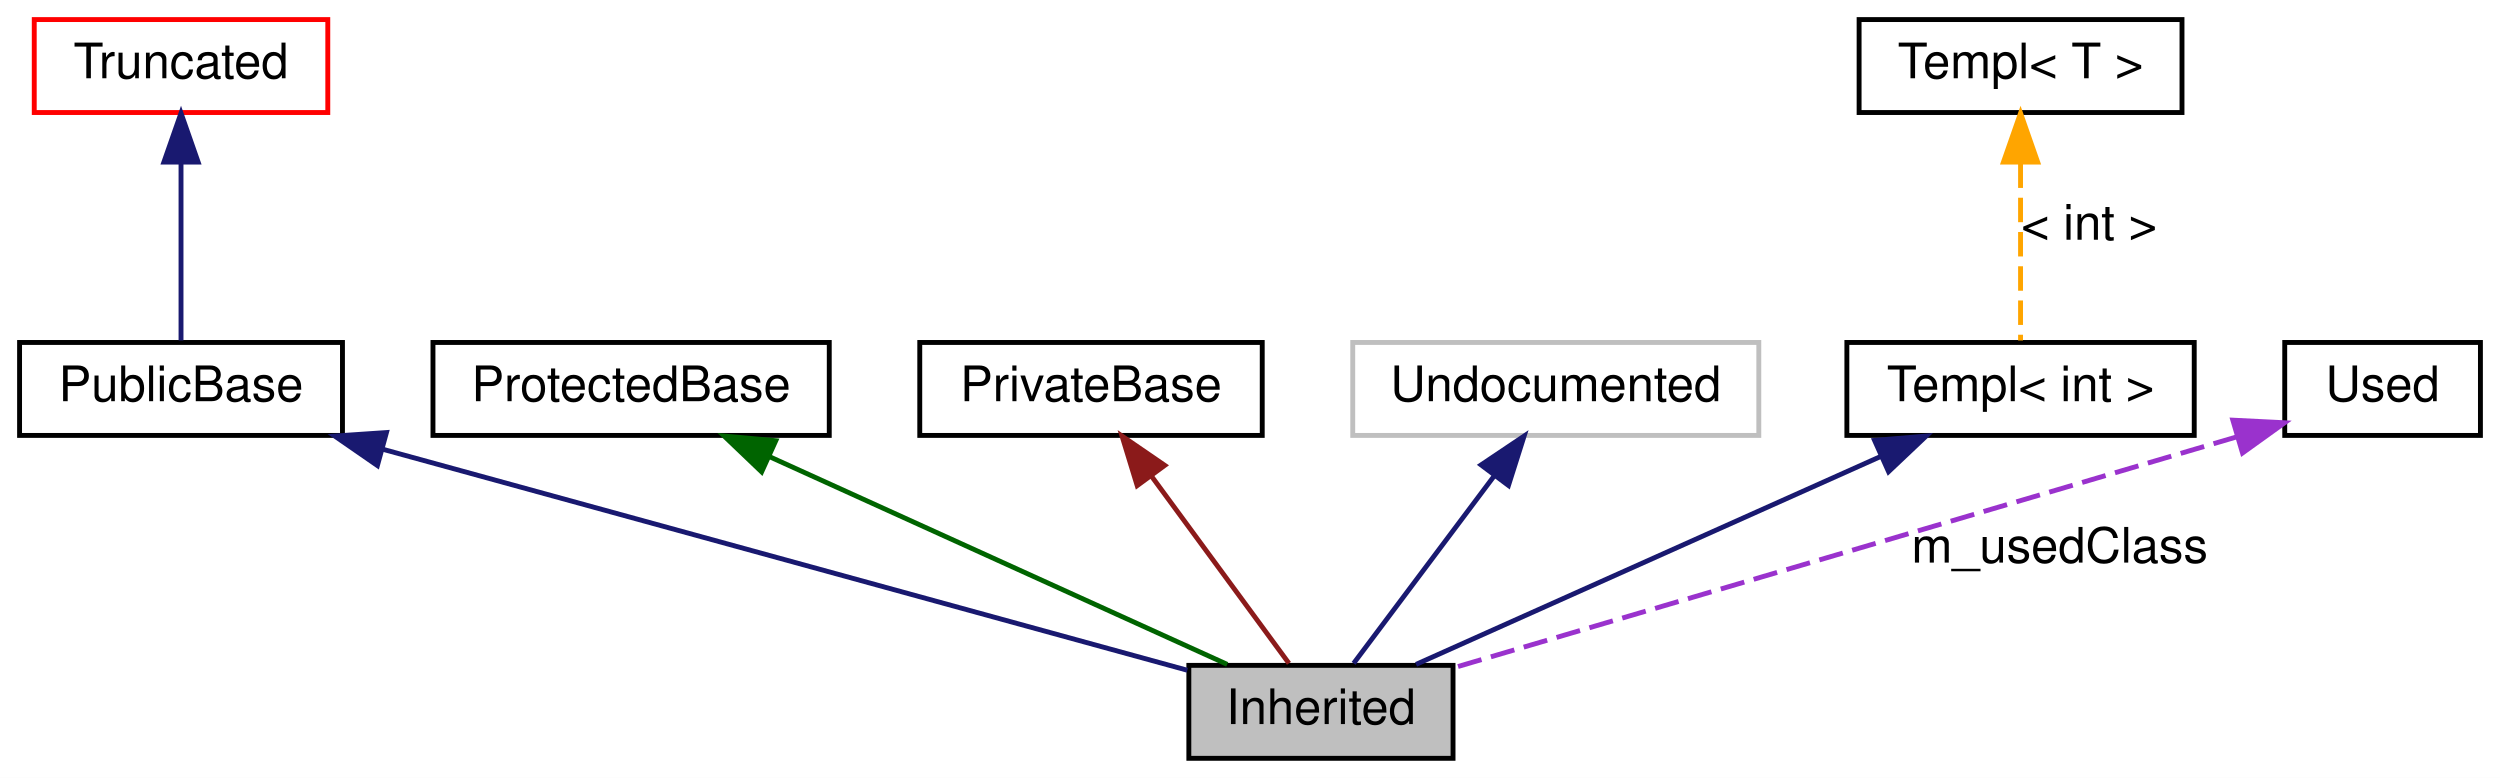
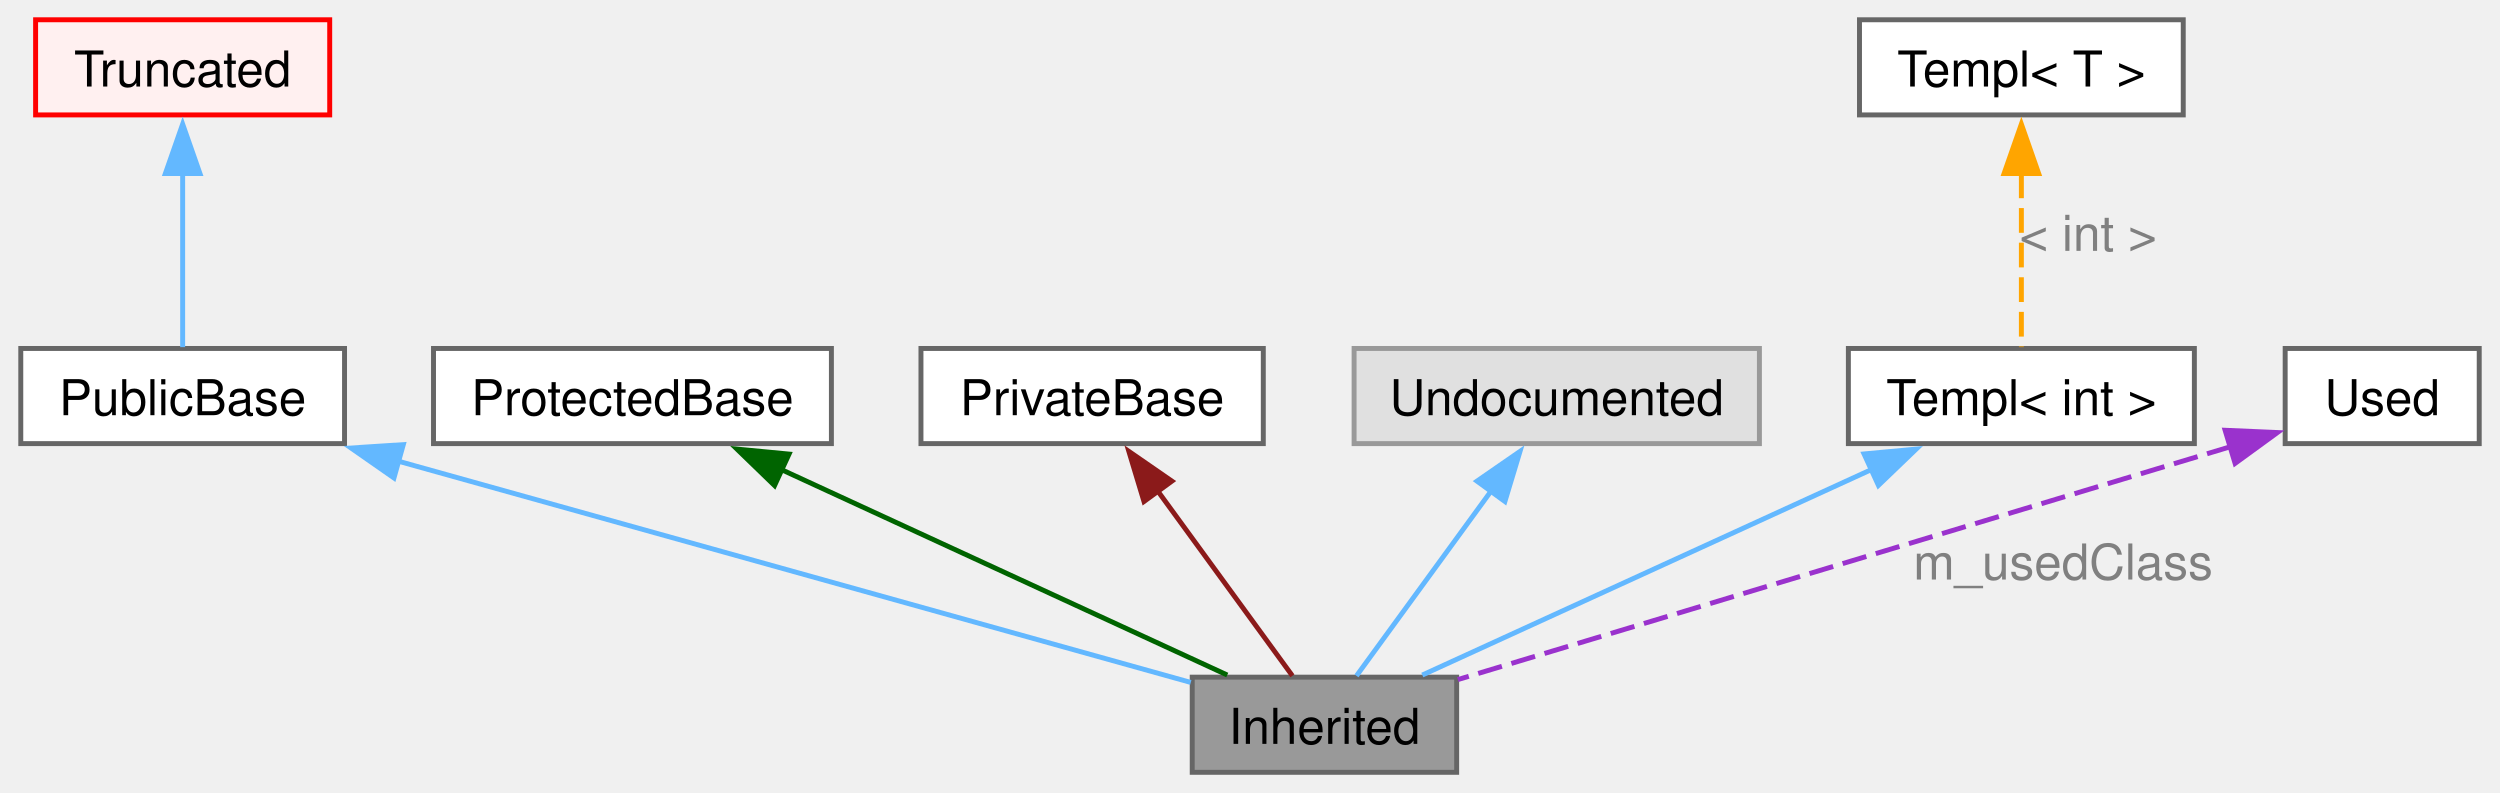
- <svg xmlns="http://www.w3.org/2000/svg" width="511pt" height="159pt" viewBox="0.00 0.00 511.00 159.00">
-   <g id="graph0" class="graph" transform="scale(1 1) rotate(0) translate(4 155)">
-     <polygon fill="white" stroke="transparent" points="-4,4 -4,-155 507,-155 507,4 -4,4" />
-     <g id="node1" class="node">
-       <polygon fill="#bfbfbf" stroke="black" points="293,-19 239,-19 239,0 293,0 293,-19" />
-       <text text-anchor="middle" x="266" y="-7" font-family="Helvetica,sans-Serif" font-size="10.00">Inherited</text>
+ <svg xmlns="http://www.w3.org/2000/svg" xmlns:xlink="http://www.w3.org/1999/xlink" width="505pt" height="160pt" viewBox="0.00 0.00 505.38 160.25">
+   <g id="graph0" class="graph" transform="scale(1 1) rotate(0) translate(4 156.25)">
+     <g id="Node000009" class="node">
+       <g id="a_Node000009">
+         <a xlink:title=" ">
+           <polygon fill="#999999" stroke="#666666" points="290.5,-19.25 237,-19.25 237,0 290.5,0 290.5,-19.25" />
+           <text text-anchor="middle" x="263.75" y="-5.75" font-family="Helvetica,sans-Serif" font-size="10.00">Inherited</text>
+         </a>
+       </g>
    </g>
-     <g id="node2" class="node">
-       <polygon fill="none" stroke="black" points="66,-85 0,-85 0,-66 66,-66 66,-85" />
-       <text text-anchor="middle" x="33" y="-73" font-family="Helvetica,sans-Serif" font-size="10.00">PublicBase</text>
+     <g id="Node000010" class="node">
+       <g id="a_Node000010">
+         <a xlink:title=" ">
+           <polygon fill="white" stroke="#666666" points="65.5,-85.75 0,-85.75 0,-66.5 65.5,-66.5 65.5,-85.75" />
+           <text text-anchor="middle" x="32.75" y="-72.25" font-family="Helvetica,sans-Serif" font-size="10.00">PublicBase</text>
+         </a>
+       </g>
    </g>
    <g id="edge1" class="edge">
-       <path fill="none" stroke="midnightblue" d="M74.07,-63.22C121.46,-50.2 198.08,-29.16 238.69,-18" />
-       <polygon fill="midnightblue" stroke="midnightblue" points="73.14,-59.84 64.42,-65.87 74.99,-66.59 73.14,-59.84" />
+       <g id="a_edge1">
+         <a xlink:title=" ">
+           <path fill="none" stroke="#63b8ff" d="M76.15,-63.01C123.32,-49.84 197.21,-29.21 236.71,-18.18" />
+           <polygon fill="#63b8ff" stroke="#63b8ff" points="75.5,-59.55 66.81,-65.61 77.39,-66.3 75.5,-59.55" />
+         </a>
+       </g>
    </g>
-     <g id="node3" class="node">
-       <polygon fill="none" stroke="red" points="63,-151 3,-151 3,-132 63,-132 63,-151" />
-       <text text-anchor="middle" x="33" y="-139" font-family="Helvetica,sans-Serif" font-size="10.00">Truncated</text>
+     <g id="Node000011" class="node">
+       <g id="a_Node000011">
+         <a xlink:title=" ">
+           <polygon fill="#fff0f0" stroke="red" points="62.5,-152.25 3,-152.25 3,-133 62.5,-133 62.5,-152.25" />
+           <text text-anchor="middle" x="32.75" y="-138.75" font-family="Helvetica,sans-Serif" font-size="10.00">Truncated</text>
+         </a>
+       </g>
    </g>
    <g id="edge2" class="edge">
-       <path fill="none" stroke="midnightblue" d="M33,-121.58C33,-109.63 33,-94.72 33,-85.41" />
-       <polygon fill="midnightblue" stroke="midnightblue" points="29.5,-121.87 33,-131.87 36.5,-121.87 29.5,-121.87" />
+       <g id="a_edge2">
+         <a xlink:title=" ">
+           <path fill="none" stroke="#63b8ff" d="M32.75,-121.15C32.75,-109.32 32.75,-95.04 32.75,-86.02" />
+           <polygon fill="#63b8ff" stroke="#63b8ff" points="29.25,-121.14 32.75,-131.14 36.25,-121.14 29.25,-121.14" />
+         </a>
+       </g>
    </g>
    <g id="node4" class="node">
-       <polygon fill="none" stroke="black" points="165.5,-85 84.5,-85 84.5,-66 165.5,-66 165.5,-85" />
-       <text text-anchor="middle" x="125" y="-73" font-family="Helvetica,sans-Serif" font-size="10.00">ProtectedBase</text>
+       <g id="a_node4">
+         <a xlink:title=" ">
+           <polygon fill="white" stroke="#666666" points="164,-85.75 83.5,-85.75 83.5,-66.5 164,-66.5 164,-85.75" />
+           <text text-anchor="middle" x="123.75" y="-72.25" font-family="Helvetica,sans-Serif" font-size="10.00">ProtectedBase</text>
+         </a>
+       </g>
    </g>
    <g id="edge3" class="edge">
-       <path fill="none" stroke="darkgreen" d="M153.21,-61.69C181,-49.08 222.69,-30.16 246.84,-19.2" />
-       <polygon fill="darkgreen" stroke="darkgreen" points="151.68,-58.55 144.02,-65.87 154.57,-64.92 151.68,-58.55" />
+       <g id="a_edge3">
+         <a xlink:title=" ">
+           <path fill="none" stroke="darkgreen" d="M153.67,-61.34C180.99,-48.75 220.58,-30.51 244.09,-19.68" />
+           <polygon fill="darkgreen" stroke="darkgreen" points="152.5,-58.02 144.89,-65.39 155.43,-64.38 152.5,-58.02" />
+         </a>
+       </g>
    </g>
    <g id="node5" class="node">
-       <polygon fill="none" stroke="black" points="254,-85 184,-85 184,-66 254,-66 254,-85" />
-       <text text-anchor="middle" x="219" y="-73" font-family="Helvetica,sans-Serif" font-size="10.00">PrivateBase</text>
+       <g id="a_node5">
+         <a xlink:title=" ">
+           <polygon fill="white" stroke="#666666" points="251.38,-85.75 182.12,-85.75 182.12,-66.5 251.38,-66.5 251.38,-85.75" />
+           <text text-anchor="middle" x="216.75" y="-72.25" font-family="Helvetica,sans-Serif" font-size="10.00">PrivateBase</text>
+         </a>
+       </g>
    </g>
    <g id="edge4" class="edge">
-       <path fill="none" stroke="#8b1a1a" d="M231.29,-57.77C240.3,-45.49 252.2,-29.3 259.46,-19.41" />
-       <polygon fill="#8b1a1a" stroke="#8b1a1a" points="228.44,-55.74 225.34,-65.87 234.08,-59.88 228.44,-55.74" />
+       <g id="a_edge4">
+         <a xlink:title=" ">
+           <path fill="none" stroke="#8b1a1a" d="M230.05,-56.88C238.95,-44.66 250.28,-29.11 257.27,-19.52" />
+           <polygon fill="#8b1a1a" stroke="#8b1a1a" points="227.24,-54.79 224.18,-64.93 232.89,-58.91 227.24,-54.79" />
+         </a>
+       </g>
    </g>
-     <g id="node6" class="node">
-       <polygon fill="none" stroke="#bfbfbf" points="355.5,-85 272.5,-85 272.5,-66 355.5,-66 355.5,-85" />
-       <text text-anchor="middle" x="314" y="-73" font-family="Helvetica,sans-Serif" font-size="10.00">Undocumented</text>
+     <g id="Node000015" class="node">
+       <g id="a_Node000015">
+         <a xlink:title=" ">
+           <polygon fill="#e0e0e0" stroke="#999999" points="351.75,-85.75 269.75,-85.75 269.75,-66.5 351.75,-66.5 351.75,-85.75" />
+           <text text-anchor="middle" x="310.75" y="-72.25" font-family="Helvetica,sans-Serif" font-size="10.00">Undocumented</text>
+         </a>
+       </g>
    </g>
    <g id="edge5" class="edge">
-       <path fill="none" stroke="midnightblue" d="M301.45,-57.77C292.24,-45.49 280.1,-29.3 272.68,-19.41" />
-       <polygon fill="midnightblue" stroke="midnightblue" points="298.73,-59.97 307.53,-65.87 304.33,-55.77 298.73,-59.97" />
+       <g id="a_edge5">
+         <a xlink:title=" ">
+           <path fill="none" stroke="#63b8ff" d="M297.45,-56.88C288.55,-44.66 277.22,-29.11 270.23,-19.52" />
+           <polygon fill="#63b8ff" stroke="#63b8ff" points="294.61,-58.91 303.32,-64.93 300.26,-54.79 294.61,-58.91" />
+         </a>
+       </g>
    </g>
    <g id="node7" class="node">
-       <polygon fill="none" stroke="black" points="444.5,-85 373.5,-85 373.5,-66 444.5,-66 444.5,-85" />
-       <text text-anchor="middle" x="409" y="-73" font-family="Helvetica,sans-Serif" font-size="10.00">Templ&lt; int &gt;</text>
+       <g id="a_node7">
+         <a xlink:title=" ">
+           <polygon fill="white" stroke="#666666" points="439.75,-85.75 369.75,-85.75 369.75,-66.5 439.75,-66.5 439.75,-85.75" />
+           <text text-anchor="middle" x="404.75" y="-72.25" font-family="Helvetica,sans-Serif" font-size="10.00">Templ&lt; int &gt;</text>
+         </a>
+       </g>
    </g>
    <g id="edge6" class="edge">
-       <path fill="none" stroke="midnightblue" d="M380.39,-61.69C352.2,-49.08 309.92,-30.16 285.44,-19.2" />
-       <polygon fill="midnightblue" stroke="midnightblue" points="379.16,-64.98 389.71,-65.87 382.02,-58.59 379.16,-64.98" />
+       <g id="a_edge6">
+         <a xlink:title=" ">
+           <path fill="none" stroke="#63b8ff" d="M374.61,-61.34C347.1,-48.75 307.23,-30.51 283.55,-19.68" />
+           <polygon fill="#63b8ff" stroke="#63b8ff" points="372.92,-64.41 383.47,-65.39 375.83,-58.05 372.92,-64.41" />
+         </a>
+       </g>
    </g>
    <g id="node8" class="node">
-       <polygon fill="none" stroke="black" points="442,-151 376,-151 376,-132 442,-132 442,-151" />
-       <text text-anchor="middle" x="409" y="-139" font-family="Helvetica,sans-Serif" font-size="10.00">Templ&lt; T &gt;</text>
+       <g id="a_node8">
+         <a xlink:title=" ">
+           <polygon fill="white" stroke="#666666" points="437.5,-152.25 372,-152.25 372,-133 437.5,-133 437.5,-152.25" />
+           <text text-anchor="middle" x="404.75" y="-138.75" font-family="Helvetica,sans-Serif" font-size="10.00">Templ&lt; T &gt;</text>
+         </a>
+       </g>
    </g>
    <g id="edge7" class="edge">
-       <path fill="none" stroke="orange" stroke-dasharray="5,2" d="M409,-121.58C409,-109.63 409,-94.72 409,-85.41" />
-       <polygon fill="orange" stroke="orange" points="405.5,-121.87 409,-131.87 412.5,-121.87 405.5,-121.87" />
-       <text text-anchor="middle" x="423" y="-106" font-family="Helvetica,sans-Serif" font-size="10.00">&lt; int &gt;</text>
+       <g id="a_edge7">
+         <a xlink:title=" ">
+           <path fill="none" stroke="orange" stroke-dasharray="5,2" d="M404.75,-121.15C404.75,-109.32 404.75,-95.04 404.75,-86.02" />
+           <polygon fill="orange" stroke="orange" points="401.25,-121.14 404.75,-131.14 408.25,-121.14 401.25,-121.14" />
+         </a>
+       </g>
+       <text text-anchor="middle" x="418.25" y="-105.5" font-family="Helvetica,sans-Serif" font-size="10.00" fill="grey">&lt; int &gt;</text>
    </g>
    <g id="node9" class="node">
-       <polygon fill="none" stroke="black" points="503,-85 463,-85 463,-66 503,-66 503,-85" />
-       <text text-anchor="middle" x="483" y="-73" font-family="Helvetica,sans-Serif" font-size="10.00">Used</text>
+       <g id="a_node9">
+         <a xlink:title=" ">
+           <polygon fill="white" stroke="#666666" points="497.38,-85.75 458.12,-85.75 458.12,-66.5 497.38,-66.5 497.38,-85.75" />
+           <text text-anchor="middle" x="477.75" y="-72.25" font-family="Helvetica,sans-Serif" font-size="10.00">Used</text>
+         </a>
+       </g>
    </g>
    <g id="edge8" class="edge">
-       <path fill="none" stroke="#9a32cd" stroke-dasharray="5,2" d="M453.24,-65.72C410.88,-53.23 333.82,-30.5 293.02,-18.47" />
-       <polygon fill="#9a32cd" stroke="#9a32cd" points="452.39,-69.12 462.97,-68.59 454.37,-62.41 452.39,-69.12" />
-       <text text-anchor="middle" x="417" y="-40" font-family="Helvetica,sans-Serif" font-size="10.00">m_usedClass</text>
+       <g id="a_edge8">
+         <a xlink:title=" ">
+           <path fill="none" stroke="#9a32cd" stroke-dasharray="5,2" d="M447.1,-65.89C405.19,-53.25 330.65,-30.79 290.74,-18.76" />
+           <polygon fill="#9a32cd" stroke="#9a32cd" points="445.97,-69.2 456.55,-68.74 447.99,-62.5 445.97,-69.2" />
+         </a>
+       </g>
+       <text text-anchor="middle" x="413.19" y="-39" font-family="Helvetica,sans-Serif" font-size="10.00" fill="grey">m_usedClass</text>
    </g>
  </g>
</svg>
